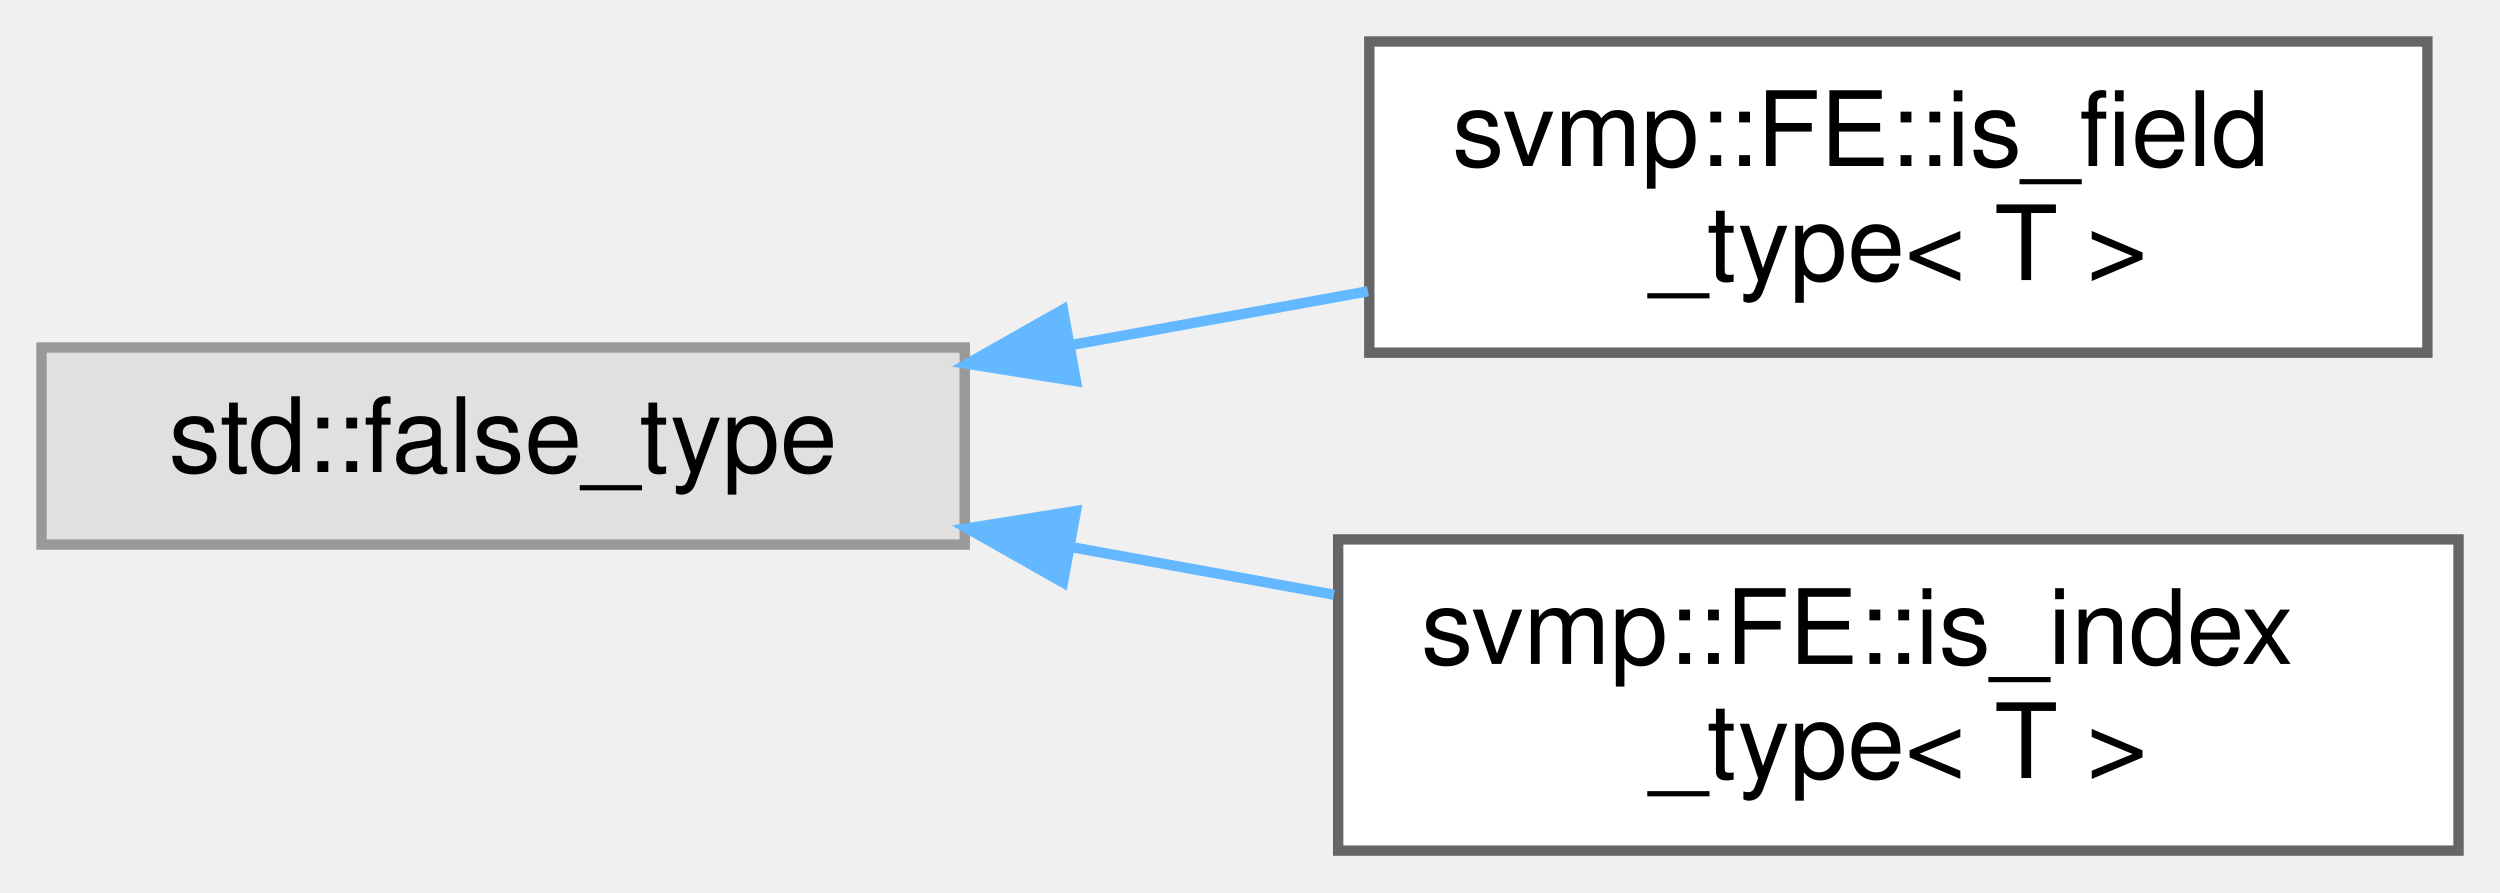
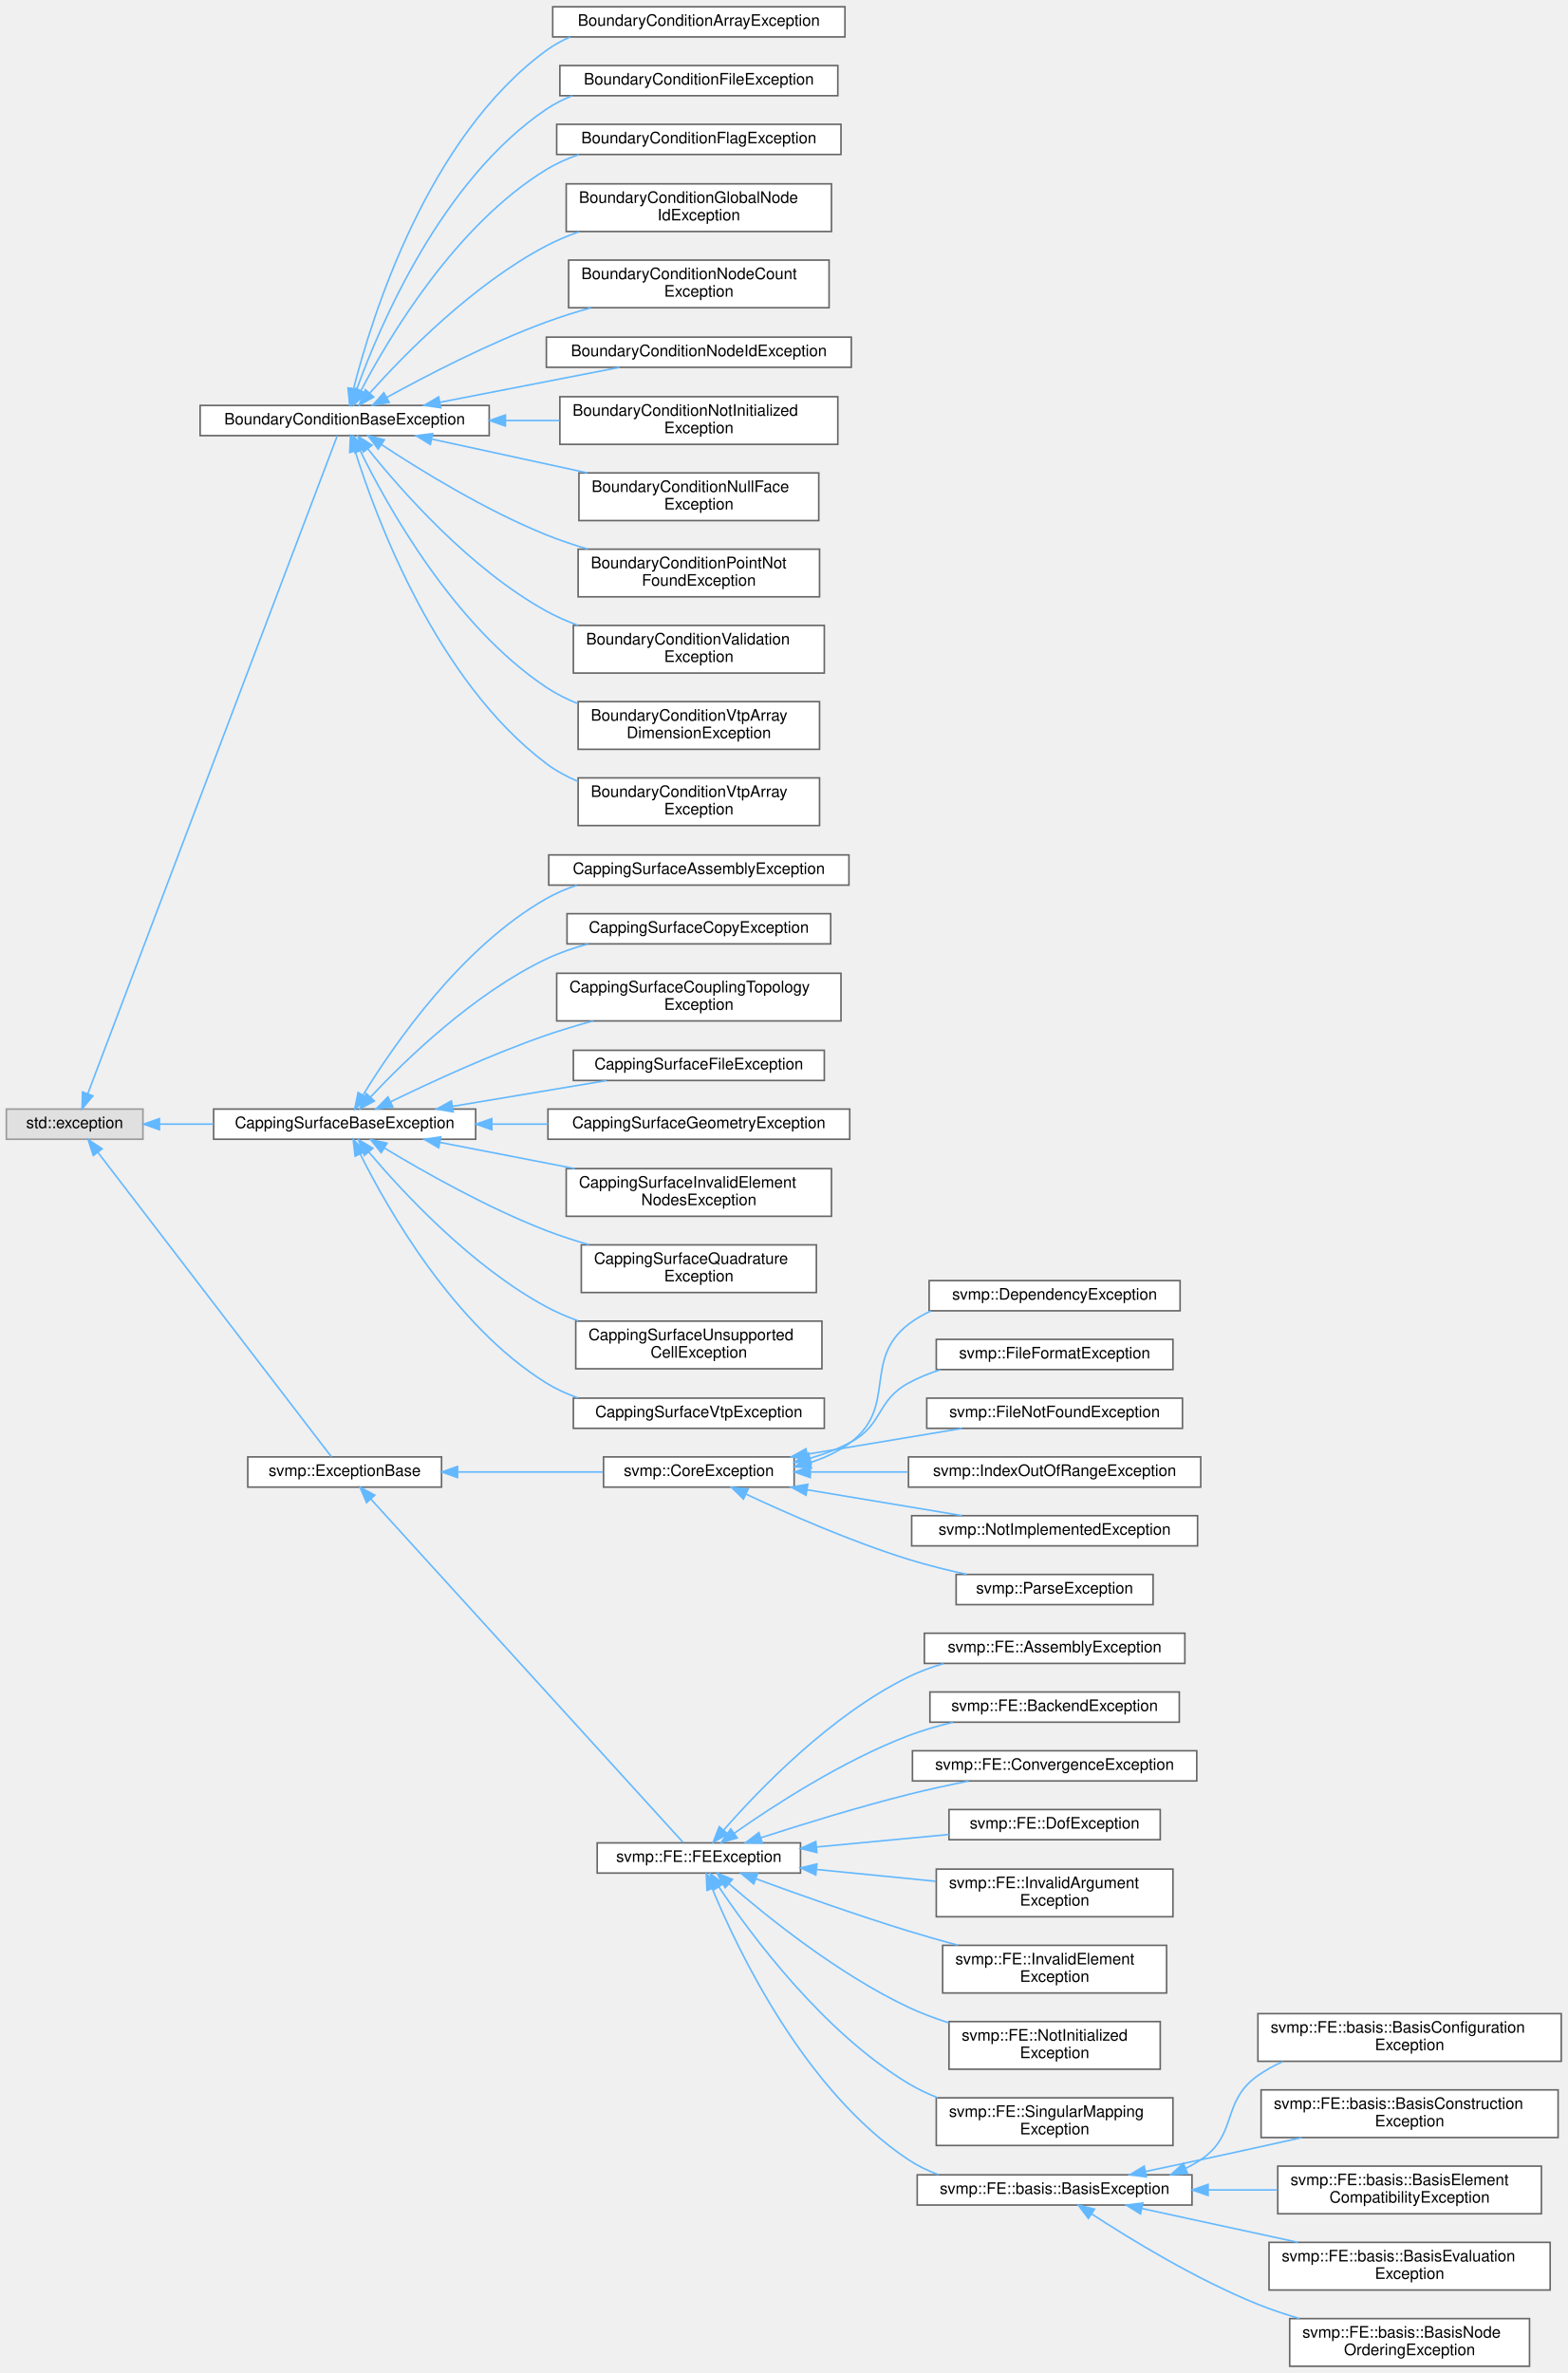
- <svg xmlns="http://www.w3.org/2000/svg" xmlns:xlink="http://www.w3.org/1999/xlink" width="241pt" height="86pt" viewBox="0.00 0.00 241.00 86.00">
-   <g id="graph0" class="graph" transform="scale(1 1) rotate(0) translate(4 82)">
+ <svg xmlns="http://www.w3.org/2000/svg" xmlns:xlink="http://www.w3.org/1999/xlink" width="987pt" height="1494pt" viewBox="0.00 0.00 987.00 1493.50">
+   <g id="graph0" class="graph" transform="scale(1 1) rotate(0) translate(4 1489.5)">
    <g id="Node000000" class="node">
      <g id="a_Node000000">
        <a xlink:title=" ">
-           <polygon fill="#e0e0e0" stroke="#999999" points="89,-48.5 0,-48.5 0,-29.5 89,-29.5 89,-48.5" />
-           <text text-anchor="middle" x="44.5" y="-36.5" font-family="Helvetica,sans-Serif" font-size="10.00">std::false_type</text>
+           <polygon fill="#e0e0e0" stroke="#999999" points="86,-791.5 0,-791.5 0,-772.5 86,-772.5 86,-791.5" />
+           <text text-anchor="middle" x="43" y="-779.5" font-family="Helvetica,sans-Serif" font-size="10.00">std::exception</text>
        </a>
      </g>
    </g>
    <g id="Node000001" class="node">
      <g id="a_Node000001">
-         <a xlink:href="structsvmp_1_1_f_e_1_1is__field__type.html" target="_top" xlink:title="Check if a type represents a field type.">
-           <polygon fill="white" stroke="#666666" points="230,-78 128,-78 128,-48 230,-48 230,-78" />
-           <text text-anchor="start" x="136" y="-66" font-family="Helvetica,sans-Serif" font-size="10.00">svmp::FE::is_field</text>
-           <text text-anchor="middle" x="179" y="-55" font-family="Helvetica,sans-Serif" font-size="10.00">_type&lt; T &gt;</text>
-         </a>
-       </g>
-     </g>
-     <g id="edge103_Node000000_Node000001" class="edge">
-       <g id="a_edge103_Node000000_Node000001">
-         <a xlink:title=" ">
-           <path fill="none" stroke="#63b8ff" d="M99.32,-48.75C108.75,-50.46 118.54,-52.23 127.87,-53.92" />
-           <polygon fill="#63b8ff" stroke="#63b8ff" points="99.72,-45.26 89.25,-46.93 98.47,-52.15 99.72,-45.26" />
+         <a xlink:href="class_boundary_condition_base_exception.html" target="_top" xlink:title="Base exception class for BC errors.">
+           <polygon fill="white" stroke="#666666" points="304,-1234.5 122,-1234.5 122,-1215.5 304,-1215.5 304,-1234.5" />
+           <text text-anchor="middle" x="213" y="-1222.5" font-family="Helvetica,sans-Serif" font-size="10.00">BoundaryConditionBaseException</text>
+         </a>
+       </g>
+     </g>
+     <g id="edge61_Node000000_Node000001" class="edge">
+       <g id="a_edge61_Node000000_Node000001">
+         <a xlink:title=" ">
+           <path fill="none" stroke="#63b8ff" d="M51.21,-801.02C80.15,-877.33 187.29,-1159.85 208.38,-1215.46" />
+           <polygon fill="#63b8ff" stroke="#63b8ff" points="54.48,-799.77 47.67,-791.66 47.94,-802.26 54.48,-799.77" />
+         </a>
+       </g>
+     </g>
+     <g id="Node000014" class="node">
+       <g id="a_Node000014">
+         <a xlink:href="class_capping_surface_base_exception.html" target="_top" xlink:title="Base exception for capping surface (cap VTP) errors.">
+           <polygon fill="white" stroke="#666666" points="295.5,-791.5 130.5,-791.5 130.5,-772.5 295.5,-772.5 295.5,-791.5" />
+           <text text-anchor="middle" x="213" y="-779.5" font-family="Helvetica,sans-Serif" font-size="10.00">CappingSurfaceBaseException</text>
+         </a>
+       </g>
+     </g>
+     <g id="edge74_Node000000_Node000014" class="edge">
+       <g id="a_edge74_Node000000_Node000014">
+         <a xlink:title=" ">
+           <path fill="none" stroke="#63b8ff" d="M96.44,-782C107.22,-782 118.8,-782 130.32,-782" />
+           <polygon fill="#63b8ff" stroke="#63b8ff" points="96.39,-778.5 86.39,-782 96.39,-785.5 96.39,-778.5" />
+         </a>
+       </g>
+     </g>
+     <g id="Node000024" class="node">
+       <g id="a_Node000024">
+         <a xlink:href="classsvmp_1_1_exception_base.html" target="_top" xlink:title=" ">
+           <polygon fill="white" stroke="#666666" points="274,-572.5 152,-572.5 152,-553.5 274,-553.5 274,-572.5" />
+           <text text-anchor="middle" x="213" y="-560.5" font-family="Helvetica,sans-Serif" font-size="10.00">svmp::ExceptionBase</text>
+         </a>
+       </g>
+     </g>
+     <g id="edge84_Node000000_Node000024" class="edge">
+       <g id="a_edge84_Node000000_Node000024">
+         <a xlink:title=" ">
+           <path fill="none" stroke="#63b8ff" d="M57.65,-764.21C91.56,-720.01 178.76,-606.33 204.65,-572.58" />
+           <polygon fill="#63b8ff" stroke="#63b8ff" points="54.75,-762.24 51.44,-772.31 60.3,-766.5 54.75,-762.24" />
        </a>
      </g>
    </g>
    <g id="Node000002" class="node">
      <g id="a_Node000002">
-         <a xlink:href="structsvmp_1_1_f_e_1_1is__index__type.html" target="_top" xlink:title="Check if a type is a valid index type.">
-           <polygon fill="white" stroke="#666666" points="233,-30 125,-30 125,0 233,0 233,-30" />
-           <text text-anchor="start" x="133" y="-18" font-family="Helvetica,sans-Serif" font-size="10.00">svmp::FE::is_index</text>
-           <text text-anchor="middle" x="179" y="-7" font-family="Helvetica,sans-Serif" font-size="10.00">_type&lt; T &gt;</text>
-         </a>
-       </g>
-     </g>
-     <g id="edge104_Node000000_Node000002" class="edge">
-       <g id="a_edge104_Node000000_Node000002">
-         <a xlink:title=" ">
-           <path fill="none" stroke="#63b8ff" d="M99.27,-29.26C107.62,-27.75 116.25,-26.18 124.6,-24.67" />
-           <polygon fill="#63b8ff" stroke="#63b8ff" points="98.47,-25.85 89.25,-31.07 99.72,-32.74 98.47,-25.85" />
+         <a xlink:href="class_boundary_condition_array_exception.html" target="_top" xlink:title="Exception thrown when a requested array is not found.">
+           <polygon fill="white" stroke="#666666" points="528,-1485.5 344,-1485.5 344,-1466.5 528,-1466.5 528,-1485.5" />
+           <text text-anchor="middle" x="436" y="-1473.5" font-family="Helvetica,sans-Serif" font-size="10.00">BoundaryConditionArrayException</text>
+         </a>
+       </g>
+     </g>
+     <g id="edge62_Node000001_Node000002" class="edge">
+       <g id="a_edge62_Node000001_Node000002">
+         <a xlink:title=" ">
+           <path fill="none" stroke="#63b8ff" d="M218.55,-1244.82C230.12,-1290.48 265.23,-1403.35 340,-1458 344.61,-1461.37 349.67,-1464.16 354.98,-1466.47" />
+           <polygon fill="#63b8ff" stroke="#63b8ff" points="221.91,-1243.86 216.15,-1234.97 215.11,-1245.51 221.91,-1243.86" />
+         </a>
+       </g>
+     </g>
+     <g id="Node000003" class="node">
+       <g id="a_Node000003">
+         <a xlink:href="class_boundary_condition_file_exception.html" target="_top" xlink:title="Exception thrown when VTP file cannot be read or is invalid.">
+           <polygon fill="white" stroke="#666666" points="523.5,-1448.5 348.5,-1448.5 348.5,-1429.5 523.5,-1429.5 523.5,-1448.5" />
+           <text text-anchor="middle" x="436" y="-1436.5" font-family="Helvetica,sans-Serif" font-size="10.00">BoundaryConditionFileException</text>
+         </a>
+       </g>
+     </g>
+     <g id="edge63_Node000001_Node000003" class="edge">
+       <g id="a_edge63_Node000001_Node000003">
+         <a xlink:title=" ">
+           <path fill="none" stroke="#63b8ff" d="M220.48,-1244.37C234.95,-1284.45 273.95,-1376.45 340,-1421 345.01,-1424.38 350.49,-1427.16 356.21,-1429.45" />
+           <polygon fill="#63b8ff" stroke="#63b8ff" points="223.71,-1243.02 217.11,-1234.73 217.1,-1245.32 223.71,-1243.02" />
+         </a>
+       </g>
+     </g>
+     <g id="Node000004" class="node">
+       <g id="a_Node000004">
+         <a xlink:href="class_boundary_condition_flag_exception.html" target="_top" xlink:title="Exception thrown when a requested flag is not defined.">
+           <polygon fill="white" stroke="#666666" points="525.5,-1411.5 346.5,-1411.5 346.5,-1392.5 525.5,-1392.5 525.5,-1411.5" />
+           <text text-anchor="middle" x="436" y="-1399.5" font-family="Helvetica,sans-Serif" font-size="10.00">BoundaryConditionFlagException</text>
+         </a>
+       </g>
+     </g>
+     <g id="edge64_Node000001_Node000004" class="edge">
+       <g id="a_edge64_Node000001_Node000004">
+         <a xlink:title=" ">
+           <path fill="none" stroke="#63b8ff" d="M223.37,-1244C241.11,-1277.84 282.99,-1348.24 340,-1383 346.32,-1386.85 353.27,-1389.94 360.45,-1392.42" />
+           <polygon fill="#63b8ff" stroke="#63b8ff" points="226.31,-1242.07 218.65,-1234.76 220.08,-1245.25 226.31,-1242.07" />
+         </a>
+       </g>
+     </g>
+     <g id="Node000005" class="node">
+       <g id="a_Node000005">
+         <a xlink:href="class_boundary_condition_global_node_id_exception.html" target="_top" xlink:title="Exception thrown when a global node ID is not found in the global-to-local map.">
+           <polygon fill="white" stroke="#666666" points="519.5,-1374 352.5,-1374 352.5,-1344 519.5,-1344 519.5,-1374" />
+           <text text-anchor="start" x="360.5" y="-1362" font-family="Helvetica,sans-Serif" font-size="10.00">BoundaryConditionGlobalNode</text>
+           <text text-anchor="middle" x="436" y="-1351" font-family="Helvetica,sans-Serif" font-size="10.00">IdException</text>
+         </a>
+       </g>
+     </g>
+     <g id="edge65_Node000001_Node000005" class="edge">
+       <g id="a_edge65_Node000001_Node000005">
+         <a xlink:title=" ">
+           <path fill="none" stroke="#63b8ff" d="M228.88,-1242.36C250.75,-1266.76 293.98,-1310.89 340,-1335 346.48,-1338.39 353.46,-1341.33 360.6,-1343.85" />
+           <polygon fill="#63b8ff" stroke="#63b8ff" points="231.3,-1239.81 222.07,-1234.62 226.04,-1244.44 231.3,-1239.81" />
+         </a>
+       </g>
+     </g>
+     <g id="Node000006" class="node">
+       <g id="a_Node000006">
+         <a xlink:href="class_boundary_condition_node_count_exception.html" target="_top" xlink:title="Exception thrown when node count mismatch between VTP and face.">
+           <polygon fill="white" stroke="#666666" points="518,-1326 354,-1326 354,-1296 518,-1296 518,-1326" />
+           <text text-anchor="start" x="362" y="-1314" font-family="Helvetica,sans-Serif" font-size="10.00">BoundaryConditionNodeCount</text>
+           <text text-anchor="middle" x="436" y="-1303" font-family="Helvetica,sans-Serif" font-size="10.00">Exception</text>
+         </a>
+       </g>
+     </g>
+     <g id="edge66_Node000001_Node000006" class="edge">
+       <g id="a_edge66_Node000001_Node000006">
+         <a xlink:title=" ">
+           <path fill="none" stroke="#63b8ff" d="M239.44,-1239.5C264.41,-1253.25 303.88,-1273.72 340,-1287 348.94,-1290.29 358.52,-1293.29 368.02,-1295.96" />
+           <polygon fill="#63b8ff" stroke="#63b8ff" points="241.06,-1236.4 230.62,-1234.59 237.65,-1242.51 241.06,-1236.4" />
+         </a>
+       </g>
+     </g>
+     <g id="Node000007" class="node">
+       <g id="a_Node000007">
+         <a xlink:href="class_boundary_condition_node_id_exception.html" target="_top" xlink:title="Exception thrown when a node ID is out of range.">
+           <polygon fill="white" stroke="#666666" points="532,-1277.5 340,-1277.5 340,-1258.5 532,-1258.5 532,-1277.5" />
+           <text text-anchor="middle" x="436" y="-1265.5" font-family="Helvetica,sans-Serif" font-size="10.00">BoundaryConditionNodeIdException</text>
+         </a>
+       </g>
+     </g>
+     <g id="edge67_Node000001_Node000007" class="edge">
+       <g id="a_edge67_Node000001_Node000007">
+         <a xlink:title=" ">
+           <path fill="none" stroke="#63b8ff" d="M273.22,-1236.52C308.52,-1243.39 352.79,-1252 386.09,-1258.48" />
+           <polygon fill="#63b8ff" stroke="#63b8ff" points="273.53,-1233.02 263.05,-1234.54 272.19,-1239.89 273.53,-1233.02" />
+         </a>
+       </g>
+     </g>
+     <g id="Node000008" class="node">
+       <g id="a_Node000008">
+         <a xlink:href="class_boundary_condition_not_initialized_exception.html" target="_top" xlink:title="Exception thrown when BoundaryCondition is not properly initialized.">
+           <polygon fill="white" stroke="#666666" points="523.5,-1240 348.5,-1240 348.5,-1210 523.5,-1210 523.5,-1240" />
+           <text text-anchor="start" x="356.5" y="-1228" font-family="Helvetica,sans-Serif" font-size="10.00">BoundaryConditionNotInitialized</text>
+           <text text-anchor="middle" x="436" y="-1217" font-family="Helvetica,sans-Serif" font-size="10.00">Exception</text>
+         </a>
+       </g>
+     </g>
+     <g id="edge68_Node000001_Node000008" class="edge">
+       <g id="a_edge68_Node000001_Node000008">
+         <a xlink:title=" ">
+           <path fill="none" stroke="#63b8ff" d="M314.51,-1225C325.79,-1225 337.21,-1225 348.29,-1225" />
+           <polygon fill="#63b8ff" stroke="#63b8ff" points="314.21,-1221.5 304.21,-1225 314.21,-1228.5 314.21,-1221.5" />
+         </a>
+       </g>
+     </g>
+     <g id="Node000009" class="node">
+       <g id="a_Node000009">
+         <a xlink:href="class_boundary_condition_null_face_exception.html" target="_top" xlink:title="Exception thrown when face_ is nullptr during distribute.">
+           <polygon fill="white" stroke="#666666" points="511.5,-1192 360.5,-1192 360.5,-1162 511.5,-1162 511.5,-1192" />
+           <text text-anchor="start" x="368.5" y="-1180" font-family="Helvetica,sans-Serif" font-size="10.00">BoundaryConditionNullFace</text>
+           <text text-anchor="middle" x="436" y="-1169" font-family="Helvetica,sans-Serif" font-size="10.00">Exception</text>
+         </a>
+       </g>
+     </g>
+     <g id="edge69_Node000001_Node000009" class="edge">
+       <g id="a_edge69_Node000001_Node000009">
+         <a xlink:title=" ">
+           <path fill="none" stroke="#63b8ff" d="M268.03,-1213.26C297.53,-1206.86 334.36,-1198.86 365.92,-1192" />
+           <polygon fill="#63b8ff" stroke="#63b8ff" points="266.96,-1209.92 257.93,-1215.46 268.44,-1216.76 266.96,-1209.92" />
+         </a>
+       </g>
+     </g>
+     <g id="Node000010" class="node">
+       <g id="a_Node000010">
+         <a xlink:href="class_boundary_condition_point_not_found_exception.html" target="_top" xlink:title="Exception thrown when a point cannot be found in VTP file.">
+           <polygon fill="white" stroke="#666666" points="512,-1144 360,-1144 360,-1114 512,-1114 512,-1144" />
+           <text text-anchor="start" x="368" y="-1132" font-family="Helvetica,sans-Serif" font-size="10.00">BoundaryConditionPointNot</text>
+           <text text-anchor="middle" x="436" y="-1121" font-family="Helvetica,sans-Serif" font-size="10.00">FoundException</text>
+         </a>
+       </g>
+     </g>
+     <g id="edge70_Node000001_Node000010" class="edge">
+       <g id="a_edge70_Node000001_Node000010">
+         <a xlink:title=" ">
+           <path fill="none" stroke="#63b8ff" d="M236.26,-1209.79C260.73,-1193.67 301.67,-1168.46 340,-1153 348.28,-1149.66 357.16,-1146.68 366.05,-1144.05" />
+           <polygon fill="#63b8ff" stroke="#63b8ff" points="234.1,-1207.02 227.72,-1215.48 237.99,-1212.84 234.1,-1207.02" />
+         </a>
+       </g>
+     </g>
+     <g id="Node000011" class="node">
+       <g id="a_Node000011">
+         <a xlink:href="class_boundary_condition_validation_exception.html" target="_top" xlink:title="Exception thrown when array validation fails.">
+           <polygon fill="white" stroke="#666666" points="515,-1096 357,-1096 357,-1066 515,-1066 515,-1096" />
+           <text text-anchor="start" x="365" y="-1084" font-family="Helvetica,sans-Serif" font-size="10.00">BoundaryConditionValidation</text>
+           <text text-anchor="middle" x="436" y="-1073" font-family="Helvetica,sans-Serif" font-size="10.00">Exception</text>
+         </a>
+       </g>
+     </g>
+     <g id="edge71_Node000001_Node000011" class="edge">
+       <g id="a_edge71_Node000001_Node000011">
+         <a xlink:title=" ">
+           <path fill="none" stroke="#63b8ff" d="M227.61,-1207.15C248.73,-1180.73 292,-1131.49 340,-1105 346.26,-1101.55 353.02,-1098.58 359.95,-1096.04" />
+           <polygon fill="#63b8ff" stroke="#63b8ff" points="224.74,-1205.14 221.32,-1215.17 230.25,-1209.46 224.74,-1205.14" />
+         </a>
+       </g>
+     </g>
+     <g id="Node000012" class="node">
+       <g id="a_Node000012">
+         <a xlink:href="class_boundary_condition_vtp_array_dimension_exception.html" target="_top" xlink:title="Exception thrown when a VTP array has incorrect dimensions.">
+           <polygon fill="white" stroke="#666666" points="512,-1048 360,-1048 360,-1018 512,-1018 512,-1048" />
+           <text text-anchor="start" x="368" y="-1036" font-family="Helvetica,sans-Serif" font-size="10.00">BoundaryConditionVtpArray</text>
+           <text text-anchor="middle" x="436" y="-1025" font-family="Helvetica,sans-Serif" font-size="10.00">DimensionException</text>
+         </a>
+       </g>
+     </g>
+     <g id="edge72_Node000001_Node000012" class="edge">
+       <g id="a_edge72_Node000001_Node000012">
+         <a xlink:title=" ">
+           <path fill="none" stroke="#63b8ff" d="M222.75,-1206.05C239.97,-1170.93 281.72,-1095.8 340,-1057 346.09,-1052.95 352.81,-1049.58 359.79,-1046.78" />
+           <polygon fill="#63b8ff" stroke="#63b8ff" points="219.53,-1204.67 218.38,-1215.2 225.84,-1207.69 219.53,-1204.67" />
+         </a>
+       </g>
+     </g>
+     <g id="Node000013" class="node">
+       <g id="a_Node000013">
+         <a xlink:href="class_boundary_condition_vtp_array_exception.html" target="_top" xlink:title="Exception thrown when a VTP file doesn't contain a required array.">
+           <polygon fill="white" stroke="#666666" points="512,-1000 360,-1000 360,-970 512,-970 512,-1000" />
+           <text text-anchor="start" x="368" y="-988" font-family="Helvetica,sans-Serif" font-size="10.00">BoundaryConditionVtpArray</text>
+           <text text-anchor="middle" x="436" y="-977" font-family="Helvetica,sans-Serif" font-size="10.00">Exception</text>
+         </a>
+       </g>
+     </g>
+     <g id="edge73_Node000001_Node000013" class="edge">
+       <g id="a_edge73_Node000001_Node000013">
+         <a xlink:title=" ">
+           <path fill="none" stroke="#63b8ff" d="M219.57,-1205.77C232.89,-1163.29 270.75,-1061.11 340,-1009 345.98,-1004.5 352.71,-1000.84 359.76,-997.86" />
+           <polygon fill="#63b8ff" stroke="#63b8ff" points="216.19,-1204.85 216.64,-1215.43 222.89,-1206.87 216.19,-1204.85" />
+         </a>
+       </g>
+     </g>
+     <g id="Node000015" class="node">
+       <g id="a_Node000015">
+         <a xlink:href="class_capping_surface_assembly_exception.html" target="_top" xlink:title="Inconsistent cap connectivity or assembly indexing.">
+           <polygon fill="white" stroke="#666666" points="530.5,-951.5 341.5,-951.5 341.5,-932.5 530.5,-932.5 530.5,-951.5" />
+           <text text-anchor="middle" x="436" y="-939.5" font-family="Helvetica,sans-Serif" font-size="10.00">CappingSurfaceAssemblyException</text>
+         </a>
+       </g>
+     </g>
+     <g id="edge75_Node000014_Node000015" class="edge">
+       <g id="a_edge75_Node000014_Node000015">
+         <a xlink:title=" ">
+           <path fill="none" stroke="#63b8ff" d="M224.63,-800.42C243.56,-831.38 286.2,-893.47 340,-924 345.99,-927.4 352.49,-930.17 359.2,-932.42" />
+           <polygon fill="#63b8ff" stroke="#63b8ff" points="227.47,-798.33 219.34,-791.54 221.46,-801.92 227.47,-798.33" />
+         </a>
+       </g>
+     </g>
+     <g id="Node000016" class="node">
+       <g id="a_Node000016">
+         <a xlink:href="class_capping_surface_copy_exception.html" target="_top" xlink:title="Failure copying a CappingSurface or its internal face.">
+           <polygon fill="white" stroke="#666666" points="519,-914.5 353,-914.5 353,-895.5 519,-895.5 519,-914.5" />
+           <text text-anchor="middle" x="436" y="-902.5" font-family="Helvetica,sans-Serif" font-size="10.00">CappingSurfaceCopyException</text>
+         </a>
+       </g>
+     </g>
+     <g id="edge76_Node000014_Node000016" class="edge">
+       <g id="a_edge76_Node000014_Node000016">
+         <a xlink:title=" ">
+           <path fill="none" stroke="#63b8ff" d="M229.26,-799.04C251.29,-822.51 294.4,-864.32 340,-886 348.2,-889.9 357.17,-893 366.22,-895.46" />
+           <polygon fill="#63b8ff" stroke="#63b8ff" points="231.73,-796.55 222.38,-791.57 226.58,-801.29 231.73,-796.55" />
+         </a>
+       </g>
+     </g>
+     <g id="Node000017" class="node">
+       <g id="a_Node000017">
+         <a xlink:href="class_capping_surface_coupling_topology_exception.html" target="_top" xlink:title="Cap mesh shares no nodes with the coupled boundary face.">
+           <polygon fill="white" stroke="#666666" points="525.5,-877 346.5,-877 346.5,-847 525.5,-847 525.5,-877" />
+           <text text-anchor="start" x="354.5" y="-865" font-family="Helvetica,sans-Serif" font-size="10.00">CappingSurfaceCouplingTopology</text>
+           <text text-anchor="middle" x="436" y="-854" font-family="Helvetica,sans-Serif" font-size="10.00">Exception</text>
+         </a>
+       </g>
+     </g>
+     <g id="edge77_Node000014_Node000017" class="edge">
+       <g id="a_edge77_Node000014_Node000017">
+         <a xlink:title=" ">
+           <path fill="none" stroke="#63b8ff" d="M242.1,-796.16C267.28,-808.43 305.45,-826.05 340,-838 349.41,-841.25 359.47,-844.27 369.41,-846.99" />
+           <polygon fill="#63b8ff" stroke="#63b8ff" points="243.32,-792.85 232.8,-791.58 240.23,-799.13 243.32,-792.85" />
+         </a>
+       </g>
+     </g>
+     <g id="Node000018" class="node">
+       <g id="a_Node000018">
+         <a xlink:href="class_capping_surface_file_exception.html" target="_top" xlink:title="Cap VTP file cannot be opened.">
+           <polygon fill="white" stroke="#666666" points="515,-828.5 357,-828.5 357,-809.5 515,-809.5 515,-828.5" />
+           <text text-anchor="middle" x="436" y="-816.5" font-family="Helvetica,sans-Serif" font-size="10.00">CappingSurfaceFileException</text>
+         </a>
+       </g>
+     </g>
+     <g id="edge78_Node000014_Node000018" class="edge">
+       <g id="a_edge78_Node000014_Node000018">
+         <a xlink:title=" ">
+           <path fill="none" stroke="#63b8ff" d="M281.17,-793.25C312.07,-798.42 348.34,-804.49 377.9,-809.44" />
+           <polygon fill="#63b8ff" stroke="#63b8ff" points="281.35,-789.73 270.91,-791.53 280.2,-796.63 281.35,-789.73" />
+         </a>
+       </g>
+     </g>
+     <g id="Node000019" class="node">
+       <g id="a_Node000019">
+         <a xlink:href="class_capping_surface_geometry_exception.html" target="_top" xlink:title="Geometry or Jacobian error during cap surface integration.">
+           <polygon fill="white" stroke="#666666" points="531,-791.5 341,-791.5 341,-772.5 531,-772.5 531,-791.5" />
+           <text text-anchor="middle" x="436" y="-779.5" font-family="Helvetica,sans-Serif" font-size="10.00">CappingSurfaceGeometryException</text>
+         </a>
+       </g>
+     </g>
+     <g id="edge79_Node000014_Node000019" class="edge">
+       <g id="a_edge79_Node000014_Node000019">
+         <a xlink:title=" ">
+           <path fill="none" stroke="#63b8ff" d="M305.79,-782C317.42,-782 329.33,-782 340.99,-782" />
+           <polygon fill="#63b8ff" stroke="#63b8ff" points="305.66,-778.5 295.66,-782 305.66,-785.5 305.66,-778.5" />
+         </a>
+       </g>
+     </g>
+     <g id="Node000020" class="node">
+       <g id="a_Node000020">
+         <a xlink:href="class_capping_surface_invalid_element_nodes_exception.html" target="_top" xlink:title="Cap VTP connectivity does not match expected TRI3 topology.">
+           <polygon fill="white" stroke="#666666" points="519.5,-754 352.5,-754 352.5,-724 519.5,-724 519.5,-754" />
+           <text text-anchor="start" x="360.5" y="-742" font-family="Helvetica,sans-Serif" font-size="10.00">CappingSurfaceInvalidElement</text>
+           <text text-anchor="middle" x="436" y="-731" font-family="Helvetica,sans-Serif" font-size="10.00">NodesException</text>
+         </a>
+       </g>
+     </g>
+     <g id="edge80_Node000014_Node000020" class="edge">
+       <g id="a_edge80_Node000014_Node000020">
+         <a xlink:title=" ">
+           <path fill="none" stroke="#63b8ff" d="M273.13,-770.49C299.16,-765.43 330.07,-759.42 357.87,-754.01" />
+           <polygon fill="#63b8ff" stroke="#63b8ff" points="272.19,-767.11 263.05,-772.46 273.53,-773.98 272.19,-767.11" />
+         </a>
+       </g>
+     </g>
+     <g id="Node000021" class="node">
+       <g id="a_Node000021">
+         <a xlink:href="class_capping_surface_quadrature_exception.html" target="_top" xlink:title="Cap face quadrature (shape functions on TRI3) setup failed.">
+           <polygon fill="white" stroke="#666666" points="510,-706 362,-706 362,-676 510,-676 510,-706" />
+           <text text-anchor="start" x="370" y="-694" font-family="Helvetica,sans-Serif" font-size="10.00">CappingSurfaceQuadrature</text>
+           <text text-anchor="middle" x="436" y="-683" font-family="Helvetica,sans-Serif" font-size="10.00">Exception</text>
+         </a>
+       </g>
+     </g>
+     <g id="edge81_Node000014_Node000021" class="edge">
+       <g id="a_edge81_Node000014_Node000021">
+         <a xlink:title=" ">
+           <path fill="none" stroke="#63b8ff" d="M238.03,-766.96C262.79,-752.01 302.9,-729.31 340,-715 348.57,-711.69 357.75,-708.72 366.91,-706.07" />
+           <polygon fill="#63b8ff" stroke="#63b8ff" points="236.04,-764.07 229.33,-772.27 239.69,-770.05 236.04,-764.07" />
+         </a>
+       </g>
+     </g>
+     <g id="Node000022" class="node">
+       <g id="a_Node000022">
+         <a xlink:href="class_capping_surface_unsupported_cell_exception.html" target="_top" xlink:title="Cap VTP uses an unsupported cell type (only TRI3 is supported).">
+           <polygon fill="white" stroke="#666666" points="513.5,-658 358.5,-658 358.5,-628 513.5,-628 513.5,-658" />
+           <text text-anchor="start" x="366.5" y="-646" font-family="Helvetica,sans-Serif" font-size="10.00">CappingSurfaceUnsupported</text>
+           <text text-anchor="middle" x="436" y="-635" font-family="Helvetica,sans-Serif" font-size="10.00">CellException</text>
+         </a>
+       </g>
+     </g>
+     <g id="edge82_Node000014_Node000022" class="edge">
+       <g id="a_edge82_Node000014_Node000022">
+         <a xlink:title=" ">
+           <path fill="none" stroke="#63b8ff" d="M228.1,-764.54C249.55,-739.16 292.9,-692.34 340,-667 346.29,-663.61 353.08,-660.69 360.02,-658.18" />
+           <polygon fill="#63b8ff" stroke="#63b8ff" points="225.38,-762.33 221.69,-772.26 230.77,-766.8 225.38,-762.33" />
+         </a>
+       </g>
+     </g>
+     <g id="Node000023" class="node">
+       <g id="a_Node000023">
+         <a xlink:href="class_capping_surface_vtp_exception.html" target="_top" xlink:title="VTP read, parse, or validation error during cap load.">
+           <polygon fill="white" stroke="#666666" points="515,-609.5 357,-609.5 357,-590.5 515,-590.5 515,-609.5" />
+           <text text-anchor="middle" x="436" y="-597.5" font-family="Helvetica,sans-Serif" font-size="10.00">CappingSurfaceVtpException</text>
+         </a>
+       </g>
+     </g>
+     <g id="edge83_Node000014_Node000023" class="edge">
+       <g id="a_edge83_Node000014_Node000023">
+         <a xlink:title=" ">
+           <path fill="none" stroke="#63b8ff" d="M222.73,-763.34C239.92,-728.82 281.62,-655.2 340,-619 346.15,-615.19 352.91,-612.12 359.91,-609.66" />
+           <polygon fill="#63b8ff" stroke="#63b8ff" points="219.58,-761.82 218.37,-772.35 225.88,-764.88 219.58,-761.82" />
+         </a>
+       </g>
+     </g>
+     <g id="Node000025" class="node">
+       <g id="a_Node000025">
+         <a xlink:href="classsvmp_1_1_core_exception.html" target="_top" xlink:title=" ">
+           <polygon fill="white" stroke="#666666" points="496,-572.5 376,-572.5 376,-553.5 496,-553.5 496,-572.5" />
+           <text text-anchor="middle" x="436" y="-560.5" font-family="Helvetica,sans-Serif" font-size="10.00">svmp::CoreException</text>
+         </a>
+       </g>
+     </g>
+     <g id="edge85_Node000024_Node000025" class="edge">
+       <g id="a_edge85_Node000024_Node000025">
+         <a xlink:title=" ">
+           <path fill="none" stroke="#63b8ff" d="M284.3,-563C313.72,-563 347.54,-563 375.68,-563" />
+           <polygon fill="#63b8ff" stroke="#63b8ff" points="284.1,-559.5 274.1,-563 284.1,-566.5 284.1,-559.5" />
+         </a>
+       </g>
+     </g>
+     <g id="Node000032" class="node">
+       <g id="a_Node000032">
+         <a xlink:href="classsvmp_1_1_f_e_1_1_f_e_exception.html" target="_top" xlink:title="Base exception type for errors originating in the FE library.">
+           <polygon fill="white" stroke="#666666" points="500,-329.5 372,-329.5 372,-310.5 500,-310.5 500,-329.5" />
+           <text text-anchor="middle" x="436" y="-317.5" font-family="Helvetica,sans-Serif" font-size="10.00">svmp::FE::FEException</text>
+         </a>
+       </g>
+     </g>
+     <g id="edge92_Node000024_Node000032" class="edge">
+       <g id="a_edge92_Node000024_Node000032">
+         <a xlink:title=" ">
+           <path fill="none" stroke="#63b8ff" d="M229.56,-545.89C272.65,-498.51 392.57,-366.65 426.16,-329.72" />
+           <polygon fill="#63b8ff" stroke="#63b8ff" points="226.8,-543.72 222.66,-553.47 231.98,-548.43 226.8,-543.72" />
+         </a>
+       </g>
+     </g>
+     <g id="Node000026" class="node">
+       <g id="a_Node000026">
+         <a xlink:href="classsvmp_1_1_dependency_exception.html" target="_top" xlink:title="A required dependency is missing or failed to load.">
+           <polygon fill="white" stroke="#666666" points="739,-683.5 581,-683.5 581,-664.5 739,-664.5 739,-683.5" />
+           <text text-anchor="middle" x="660" y="-671.5" font-family="Helvetica,sans-Serif" font-size="10.00">svmp::DependencyException</text>
+         </a>
+       </g>
+     </g>
+     <g id="edge86_Node000025_Node000026" class="edge">
+       <g id="a_edge86_Node000025_Node000026">
+         <a xlink:title=" ">
+           <path fill="none" stroke="#63b8ff" d="M506.14,-568.95C515.45,-571.92 524.39,-576.12 532,-582 560.94,-604.36 539.03,-633.67 568,-656 572.34,-659.34 577.13,-662.11 582.17,-664.41" />
+           <polygon fill="#63b8ff" stroke="#63b8ff" points="506.92,-565.53 496.35,-566.27 505.07,-572.28 506.92,-565.53" />
+         </a>
+       </g>
+     </g>
+     <g id="Node000027" class="node">
+       <g id="a_Node000027">
+         <a xlink:href="classsvmp_1_1_file_format_exception.html" target="_top" xlink:title=" ">
+           <polygon fill="white" stroke="#666666" points="734.5,-646.5 585.5,-646.5 585.5,-627.5 734.5,-627.5 734.5,-646.5" />
+           <text text-anchor="middle" x="660" y="-634.5" font-family="Helvetica,sans-Serif" font-size="10.00">svmp::FileFormatException</text>
+         </a>
+       </g>
+     </g>
+     <g id="edge87_Node000025_Node000027" class="edge">
+       <g id="a_edge87_Node000025_Node000027">
+         <a xlink:title=" ">
+           <path fill="none" stroke="#63b8ff" d="M506.03,-571.66C515.07,-574.26 523.97,-577.63 532,-582 552.15,-592.96 547.83,-608.06 568,-619 574.23,-622.38 581,-625.13 587.95,-627.37" />
+           <polygon fill="#63b8ff" stroke="#63b8ff" points="506.75,-568.24 496.2,-569.14 505.01,-575.02 506.75,-568.24" />
+         </a>
+       </g>
+     </g>
+     <g id="Node000028" class="node">
+       <g id="a_Node000028">
+         <a xlink:href="classsvmp_1_1_file_not_found_exception.html" target="_top" xlink:title=" ">
+           <polygon fill="white" stroke="#666666" points="740.5,-609.5 579.5,-609.5 579.5,-590.5 740.5,-590.5 740.5,-609.5" />
+           <text text-anchor="middle" x="660" y="-597.5" font-family="Helvetica,sans-Serif" font-size="10.00">svmp::FileNotFoundException</text>
+         </a>
+       </g>
+     </g>
+     <g id="edge88_Node000025_Node000028" class="edge">
+       <g id="a_edge88_Node000025_Node000028">
+         <a xlink:title=" ">
+           <path fill="none" stroke="#63b8ff" d="M504.07,-574.18C535.19,-579.37 571.82,-585.47 601.64,-590.44" />
+           <polygon fill="#63b8ff" stroke="#63b8ff" points="504.61,-570.72 494.17,-572.53 503.46,-577.62 504.61,-570.72" />
+         </a>
+       </g>
+     </g>
+     <g id="Node000029" class="node">
+       <g id="a_Node000029">
+         <a xlink:href="classsvmp_1_1_index_out_of_range_exception.html" target="_top" xlink:title="An index is outside its valid range.">
+           <polygon fill="white" stroke="#666666" points="752,-572.5 568,-572.5 568,-553.5 752,-553.5 752,-572.5" />
+           <text text-anchor="middle" x="660" y="-560.5" font-family="Helvetica,sans-Serif" font-size="10.00">svmp::IndexOutOfRangeException</text>
+         </a>
+       </g>
+     </g>
+     <g id="edge89_Node000025_Node000029" class="edge">
+       <g id="a_edge89_Node000025_Node000029">
+         <a xlink:title=" ">
+           <path fill="none" stroke="#63b8ff" d="M506.46,-563C525.89,-563 547.3,-563 567.78,-563" />
+           <polygon fill="#63b8ff" stroke="#63b8ff" points="506.2,-559.5 496.2,-563 506.2,-566.5 506.2,-559.5" />
+         </a>
+       </g>
+     </g>
+     <g id="Node000030" class="node">
+       <g id="a_Node000030">
+         <a xlink:href="classsvmp_1_1_not_implemented_exception.html" target="_top" xlink:title="A requested operation or feature is not implemented.">
+           <polygon fill="white" stroke="#666666" points="750,-535.5 570,-535.5 570,-516.5 750,-516.5 750,-535.5" />
+           <text text-anchor="middle" x="660" y="-523.5" font-family="Helvetica,sans-Serif" font-size="10.00">svmp::NotImplementedException</text>
+         </a>
+       </g>
+     </g>
+     <g id="edge90_Node000025_Node000030" class="edge">
+       <g id="a_edge90_Node000025_Node000030">
+         <a xlink:title=" ">
+           <path fill="none" stroke="#63b8ff" d="M504.07,-551.82C535.19,-546.63 571.82,-540.53 601.64,-535.56" />
+           <polygon fill="#63b8ff" stroke="#63b8ff" points="503.46,-548.38 494.17,-553.47 504.61,-555.28 503.46,-548.38" />
+         </a>
+       </g>
+     </g>
+     <g id="Node000031" class="node">
+       <g id="a_Node000031">
+         <a xlink:href="classsvmp_1_1_parse_exception.html" target="_top" xlink:title="A parsing or input-format error.">
+           <polygon fill="white" stroke="#666666" points="722,-498.5 598,-498.5 598,-479.5 722,-479.5 722,-498.5" />
+           <text text-anchor="middle" x="660" y="-486.5" font-family="Helvetica,sans-Serif" font-size="10.00">svmp::ParseException</text>
+         </a>
+       </g>
+     </g>
+     <g id="edge91_Node000025_Node000031" class="edge">
+       <g id="a_edge91_Node000025_Node000031">
+         <a xlink:title=" ">
+           <path fill="none" stroke="#63b8ff" d="M465.85,-549C492,-536.76 531.87,-519.24 568,-508 579.71,-504.36 592.49,-501.2 604.67,-498.57" />
+           <polygon fill="#63b8ff" stroke="#63b8ff" points="464.08,-545.96 456.53,-553.4 467.07,-552.29 464.08,-545.96" />
+         </a>
+       </g>
+     </g>
+     <g id="Node000033" class="node">
+       <g id="a_Node000033">
+         <a xlink:href="classsvmp_1_1_f_e_1_1_assembly_exception.html" target="_top" xlink:title="Global assembly failure.">
+           <polygon fill="white" stroke="#666666" points="742,-461.5 578,-461.5 578,-442.5 742,-442.5 742,-461.5" />
+           <text text-anchor="middle" x="660" y="-449.5" font-family="Helvetica,sans-Serif" font-size="10.00">svmp::FE::AssemblyException</text>
+         </a>
+       </g>
+     </g>
+     <g id="edge93_Node000032_Node000033" class="edge">
+       <g id="a_edge93_Node000032_Node000033">
+         <a xlink:title=" ">
+           <path fill="none" stroke="#63b8ff" d="M451.68,-337.61C474.01,-363.16 519.11,-410.04 568,-434 574.94,-437.4 582.48,-440.16 590.15,-442.4" />
+           <polygon fill="#63b8ff" stroke="#63b8ff" points="454.17,-335.14 445.01,-329.83 448.86,-339.7 454.17,-335.14" />
+         </a>
+       </g>
+     </g>
+     <g id="Node000034" class="node">
+       <g id="a_Node000034">
+         <a xlink:href="classsvmp_1_1_f_e_1_1_backend_exception.html" target="_top" xlink:title="Failure reported by a linear-algebra or solver backend.">
+           <polygon fill="white" stroke="#666666" points="738.5,-424.5 581.5,-424.5 581.5,-405.5 738.5,-405.5 738.5,-424.5" />
+           <text text-anchor="middle" x="660" y="-412.5" font-family="Helvetica,sans-Serif" font-size="10.00">svmp::FE::BackendException</text>
+         </a>
+       </g>
+     </g>
+     <g id="edge94_Node000032_Node000034" class="edge">
+       <g id="a_edge94_Node000032_Node000034">
+         <a xlink:title=" ">
+           <path fill="none" stroke="#63b8ff" d="M458.36,-335.63C483.39,-353.2 526.71,-381.3 568,-397 576.88,-400.38 586.5,-403.15 596.05,-405.43" />
+           <polygon fill="#63b8ff" stroke="#63b8ff" points="460.18,-332.63 450.01,-329.68 456.12,-338.33 460.18,-332.63" />
+         </a>
+       </g>
+     </g>
+     <g id="Node000035" class="node">
+       <g id="a_Node000035">
+         <a xlink:href="classsvmp_1_1_f_e_1_1_convergence_exception.html" target="_top" xlink:title="Iterative process failed to converge.">
+           <polygon fill="white" stroke="#666666" points="749.5,-387.5 570.5,-387.5 570.5,-368.5 749.5,-368.5 749.5,-387.5" />
+           <text text-anchor="middle" x="660" y="-375.5" font-family="Helvetica,sans-Serif" font-size="10.00">svmp::FE::ConvergenceException</text>
+         </a>
+       </g>
+     </g>
+     <g id="edge95_Node000032_Node000035" class="edge">
+       <g id="a_edge95_Node000032_Node000035">
+         <a xlink:title=" ">
+           <path fill="none" stroke="#63b8ff" d="M475.21,-332.79C501.19,-341.2 536.44,-352.08 568,-360 580.18,-363.06 593.39,-365.92 605.87,-368.43" />
+           <polygon fill="#63b8ff" stroke="#63b8ff" points="475.98,-329.35 465.39,-329.58 473.81,-336.01 475.98,-329.35" />
+         </a>
+       </g>
+     </g>
+     <g id="Node000036" class="node">
+       <g id="a_Node000036">
+         <a xlink:href="classsvmp_1_1_f_e_1_1_dof_exception.html" target="_top" xlink:title="Degree-of-freedom numbering or lookup failure.">
+           <polygon fill="white" stroke="#666666" points="726.5,-350.5 593.5,-350.5 593.5,-331.5 726.5,-331.5 726.5,-350.5" />
+           <text text-anchor="middle" x="660" y="-338.5" font-family="Helvetica,sans-Serif" font-size="10.00">svmp::FE::DofException</text>
+         </a>
+       </g>
+     </g>
+     <g id="edge96_Node000032_Node000036" class="edge">
+       <g id="a_edge96_Node000032_Node000036">
+         <a xlink:title=" ">
+           <path fill="none" stroke="#63b8ff" d="M510.15,-326.92C537.05,-329.46 567.32,-332.33 593.5,-334.8" />
+           <polygon fill="#63b8ff" stroke="#63b8ff" points="510.31,-323.42 500.02,-325.96 509.65,-330.39 510.31,-323.42" />
+         </a>
+       </g>
+     </g>
+     <g id="Node000037" class="node">
+       <g id="a_Node000037">
+         <a xlink:href="classsvmp_1_1_f_e_1_1_invalid_argument_exception.html" target="_top" xlink:title="An argument failed validation.">
+           <polygon fill="white" stroke="#666666" points="734.5,-313 585.5,-313 585.5,-283 734.5,-283 734.5,-313" />
+           <text text-anchor="start" x="593.5" y="-301" font-family="Helvetica,sans-Serif" font-size="10.00">svmp::FE::InvalidArgument</text>
+           <text text-anchor="middle" x="660" y="-290" font-family="Helvetica,sans-Serif" font-size="10.00">Exception</text>
+         </a>
+       </g>
+     </g>
+     <g id="edge97_Node000032_Node000037" class="edge">
+       <g id="a_edge97_Node000032_Node000037">
+         <a xlink:title=" ">
+           <path fill="none" stroke="#63b8ff" d="M510.17,-312.75C534.27,-310.36 561.07,-307.7 585.22,-305.31" />
+           <polygon fill="#63b8ff" stroke="#63b8ff" points="509.63,-309.29 500.02,-313.75 510.32,-316.25 509.63,-309.29" />
+         </a>
+       </g>
+     </g>
+     <g id="Node000038" class="node">
+       <g id="a_Node000038">
+         <a xlink:href="classsvmp_1_1_f_e_1_1_invalid_element_exception.html" target="_top" xlink:title="Unsupported or malformed element request.">
+           <polygon fill="white" stroke="#666666" points="730.5,-265 589.5,-265 589.5,-235 730.5,-235 730.5,-265" />
+           <text text-anchor="start" x="597.5" y="-253" font-family="Helvetica,sans-Serif" font-size="10.00">svmp::FE::InvalidElement</text>
+           <text text-anchor="middle" x="660" y="-242" font-family="Helvetica,sans-Serif" font-size="10.00">Exception</text>
+         </a>
+       </g>
+     </g>
+     <g id="edge98_Node000032_Node000038" class="edge">
+       <g id="a_edge98_Node000032_Node000038">
+         <a xlink:title=" ">
+           <path fill="none" stroke="#63b8ff" d="M471.91,-306.89C498.16,-297.24 535.1,-284.1 568,-274 578,-270.93 588.68,-267.9 599.09,-265.07" />
+           <polygon fill="#63b8ff" stroke="#63b8ff" points="470.57,-303.65 462.4,-310.4 473,-310.22 470.57,-303.65" />
+         </a>
+       </g>
+     </g>
+     <g id="Node000039" class="node">
+       <g id="a_Node000039">
+         <a xlink:href="classsvmp_1_1_f_e_1_1_not_initialized_exception.html" target="_top" xlink:title="Required initialization step has not been performed.">
+           <polygon fill="white" stroke="#666666" points="726.5,-217 593.5,-217 593.5,-187 726.5,-187 726.5,-217" />
+           <text text-anchor="start" x="601.5" y="-205" font-family="Helvetica,sans-Serif" font-size="10.00">svmp::FE::NotInitialized</text>
+           <text text-anchor="middle" x="660" y="-194" font-family="Helvetica,sans-Serif" font-size="10.00">Exception</text>
+         </a>
+       </g>
+     </g>
+     <g id="edge99_Node000032_Node000039" class="edge">
+       <g id="a_edge99_Node000032_Node000039">
+         <a xlink:title=" ">
+           <path fill="none" stroke="#63b8ff" d="M454.97,-303.79C479.03,-282.9 523.83,-246.8 568,-226 575.98,-222.24 584.65,-219 593.35,-216.23" />
+           <polygon fill="#63b8ff" stroke="#63b8ff" points="452.55,-301.26 447.36,-310.49 457.17,-306.51 452.55,-301.26" />
+         </a>
+       </g>
+     </g>
+     <g id="Node000040" class="node">
+       <g id="a_Node000040">
+         <a xlink:href="classsvmp_1_1_f_e_1_1_singular_mapping_exception.html" target="_top" xlink:title="Element geometric mapping is singular or inverted.">
+           <polygon fill="white" stroke="#666666" points="734.5,-169 585.5,-169 585.5,-139 734.5,-139 734.5,-169" />
+           <text text-anchor="start" x="593.5" y="-157" font-family="Helvetica,sans-Serif" font-size="10.00">svmp::FE::SingularMapping</text>
+           <text text-anchor="middle" x="660" y="-146" font-family="Helvetica,sans-Serif" font-size="10.00">Exception</text>
+         </a>
+       </g>
+     </g>
+     <g id="edge100_Node000032_Node000040" class="edge">
+       <g id="a_edge100_Node000032_Node000040">
+         <a xlink:title=" ">
+           <path fill="none" stroke="#63b8ff" d="M448.51,-301.95C468.84,-271.59 514.09,-210.45 568,-178 573.74,-174.55 579.97,-171.58 586.4,-169.04" />
+           <polygon fill="#63b8ff" stroke="#63b8ff" points="445.58,-300.04 443.02,-310.32 451.44,-303.88 445.58,-300.04" />
+         </a>
+       </g>
+     </g>
+     <g id="Node000041" class="node">
+       <g id="a_Node000041">
+         <a xlink:href="classsvmp_1_1_f_e_1_1basis_1_1_basis_exception.html" target="_top" xlink:title="Base exception type for errors originating in the Basis module.">
+           <polygon fill="white" stroke="#666666" points="746.5,-120.5 573.5,-120.5 573.5,-101.5 746.5,-101.5 746.5,-120.5" />
+           <text text-anchor="middle" x="660" y="-108.5" font-family="Helvetica,sans-Serif" font-size="10.00">svmp::FE::basis::BasisException</text>
+         </a>
+       </g>
+     </g>
+     <g id="edge101_Node000032_Node000041" class="edge">
+       <g id="a_edge101_Node000032_Node000041">
+         <a xlink:title=" ">
+           <path fill="none" stroke="#63b8ff" d="M444.53,-300.51C460.72,-261.4 502.72,-173.38 568,-130 573.78,-126.16 580.19,-123.07 586.84,-120.6" />
+           <polygon fill="#63b8ff" stroke="#63b8ff" points="441.13,-299.58 440.65,-310.17 447.63,-302.19 441.13,-299.58" />
+         </a>
+       </g>
+     </g>
+     <g id="Node000042" class="node">
+       <g id="a_Node000042">
+         <a xlink:href="classsvmp_1_1_f_e_1_1basis_1_1_basis_configuration_exception.html" target="_top" xlink:title="Invalid Basis request or configuration.">
+           <polygon fill="white" stroke="#666666" points="979,-222 788,-222 788,-192 979,-192 979,-222" />
+           <text text-anchor="start" x="796" y="-210" font-family="Helvetica,sans-Serif" font-size="10.00">svmp::FE::basis::BasisConfiguration</text>
+           <text text-anchor="middle" x="883.5" y="-199" font-family="Helvetica,sans-Serif" font-size="10.00">Exception</text>
+         </a>
+       </g>
+     </g>
+     <g id="edge102_Node000041_Node000042" class="edge">
+       <g id="a_edge102_Node000041_Node000042">
+         <a xlink:title=" ">
+           <path fill="none" stroke="#63b8ff" d="M742.63,-124.61C745.89,-126.22 749.03,-128.01 752,-130 775.66,-145.84 764.68,-166.65 788,-183 792.85,-186.4 798.14,-189.32 803.66,-191.83" />
+           <polygon fill="#63b8ff" stroke="#63b8ff" points="743.75,-121.29 733.18,-120.55 740.99,-127.72 743.75,-121.29" />
+         </a>
+       </g>
+     </g>
+     <g id="Node000043" class="node">
+       <g id="a_Node000043">
+         <a xlink:href="classsvmp_1_1_f_e_1_1basis_1_1_basis_construction_exception.html" target="_top" xlink:title="Internal basis construction or transform setup failure.">
+           <polygon fill="white" stroke="#666666" points="977,-174 790,-174 790,-144 977,-144 977,-174" />
+           <text text-anchor="start" x="798" y="-162" font-family="Helvetica,sans-Serif" font-size="10.00">svmp::FE::basis::BasisConstruction</text>
+           <text text-anchor="middle" x="883.5" y="-151" font-family="Helvetica,sans-Serif" font-size="10.00">Exception</text>
+         </a>
+       </g>
+     </g>
+     <g id="edge103_Node000041_Node000043" class="edge">
+       <g id="a_edge103_Node000041_Node000043">
+         <a xlink:title=" ">
+           <path fill="none" stroke="#63b8ff" d="M717.26,-122.63C728.76,-125.04 740.77,-127.58 752,-130 772.65,-134.45 795.1,-139.4 815.48,-143.93" />
+           <polygon fill="#63b8ff" stroke="#63b8ff" points="717.82,-119.17 707.32,-120.55 716.39,-126.02 717.82,-119.17" />
+         </a>
+       </g>
+     </g>
+     <g id="Node000044" class="node">
+       <g id="a_Node000044">
+         <a xlink:href="classsvmp_1_1_f_e_1_1basis_1_1_basis_element_compatibility_exception.html" target="_top" xlink:title="Requested element topology is incompatible with the basis family.">
+           <polygon fill="white" stroke="#666666" points="966.5,-126 800.5,-126 800.5,-96 966.5,-96 966.5,-126" />
+           <text text-anchor="start" x="808.5" y="-114" font-family="Helvetica,sans-Serif" font-size="10.00">svmp::FE::basis::BasisElement</text>
+           <text text-anchor="middle" x="883.5" y="-103" font-family="Helvetica,sans-Serif" font-size="10.00">CompatibilityException</text>
+         </a>
+       </g>
+     </g>
+     <g id="edge104_Node000041_Node000044" class="edge">
+       <g id="a_edge104_Node000041_Node000044">
+         <a xlink:title=" ">
+           <path fill="none" stroke="#63b8ff" d="M756.65,-111C771.21,-111 786.13,-111 800.36,-111" />
+           <polygon fill="#63b8ff" stroke="#63b8ff" points="756.64,-107.5 746.64,-111 756.64,-114.5 756.64,-107.5" />
+         </a>
+       </g>
+     </g>
+     <g id="Node000045" class="node">
+       <g id="a_Node000045">
+         <a xlink:href="classsvmp_1_1_f_e_1_1basis_1_1_basis_evaluation_exception.html" target="_top" xlink:title="Basis evaluation request cannot be satisfied.">
+           <polygon fill="white" stroke="#666666" points="972,-78 795,-78 795,-48 972,-48 972,-78" />
+           <text text-anchor="start" x="803" y="-66" font-family="Helvetica,sans-Serif" font-size="10.00">svmp::FE::basis::BasisEvaluation</text>
+           <text text-anchor="middle" x="883.5" y="-55" font-family="Helvetica,sans-Serif" font-size="10.00">Exception</text>
+         </a>
+       </g>
+     </g>
+     <g id="edge105_Node000041_Node000045" class="edge">
+       <g id="a_edge105_Node000041_Node000045">
+         <a xlink:title=" ">
+           <path fill="none" stroke="#63b8ff" d="M715.15,-99.26C744.72,-92.86 781.63,-84.86 813.26,-78" />
+           <polygon fill="#63b8ff" stroke="#63b8ff" points="714.06,-95.92 705.03,-101.46 715.54,-102.76 714.06,-95.92" />
+         </a>
+       </g>
+     </g>
+     <g id="Node000046" class="node">
+       <g id="a_Node000046">
+         <a xlink:href="classsvmp_1_1_f_e_1_1basis_1_1_basis_node_ordering_exception.html" target="_top" xlink:title="Public-to-canonical node ordering or coordinate lookup failure.">
+           <polygon fill="white" stroke="#666666" points="959,-30 808,-30 808,0 959,0 959,-30" />
+           <text text-anchor="start" x="816" y="-18" font-family="Helvetica,sans-Serif" font-size="10.00">svmp::FE::basis::BasisNode</text>
+           <text text-anchor="middle" x="883.5" y="-7" font-family="Helvetica,sans-Serif" font-size="10.00">OrderingException</text>
+         </a>
+       </g>
+     </g>
+     <g id="edge106_Node000041_Node000046" class="edge">
+       <g id="a_edge106_Node000041_Node000046">
+         <a xlink:title=" ">
+           <path fill="none" stroke="#63b8ff" d="M683.46,-95.81C708.14,-79.71 749.42,-54.51 788,-39 796.32,-35.65 805.25,-32.66 814.18,-30.03" />
+           <polygon fill="#63b8ff" stroke="#63b8ff" points="681.26,-93.06 674.85,-101.49 685.12,-98.9 681.26,-93.06" />
        </a>
      </g>
    </g>
  </g>
</svg>
